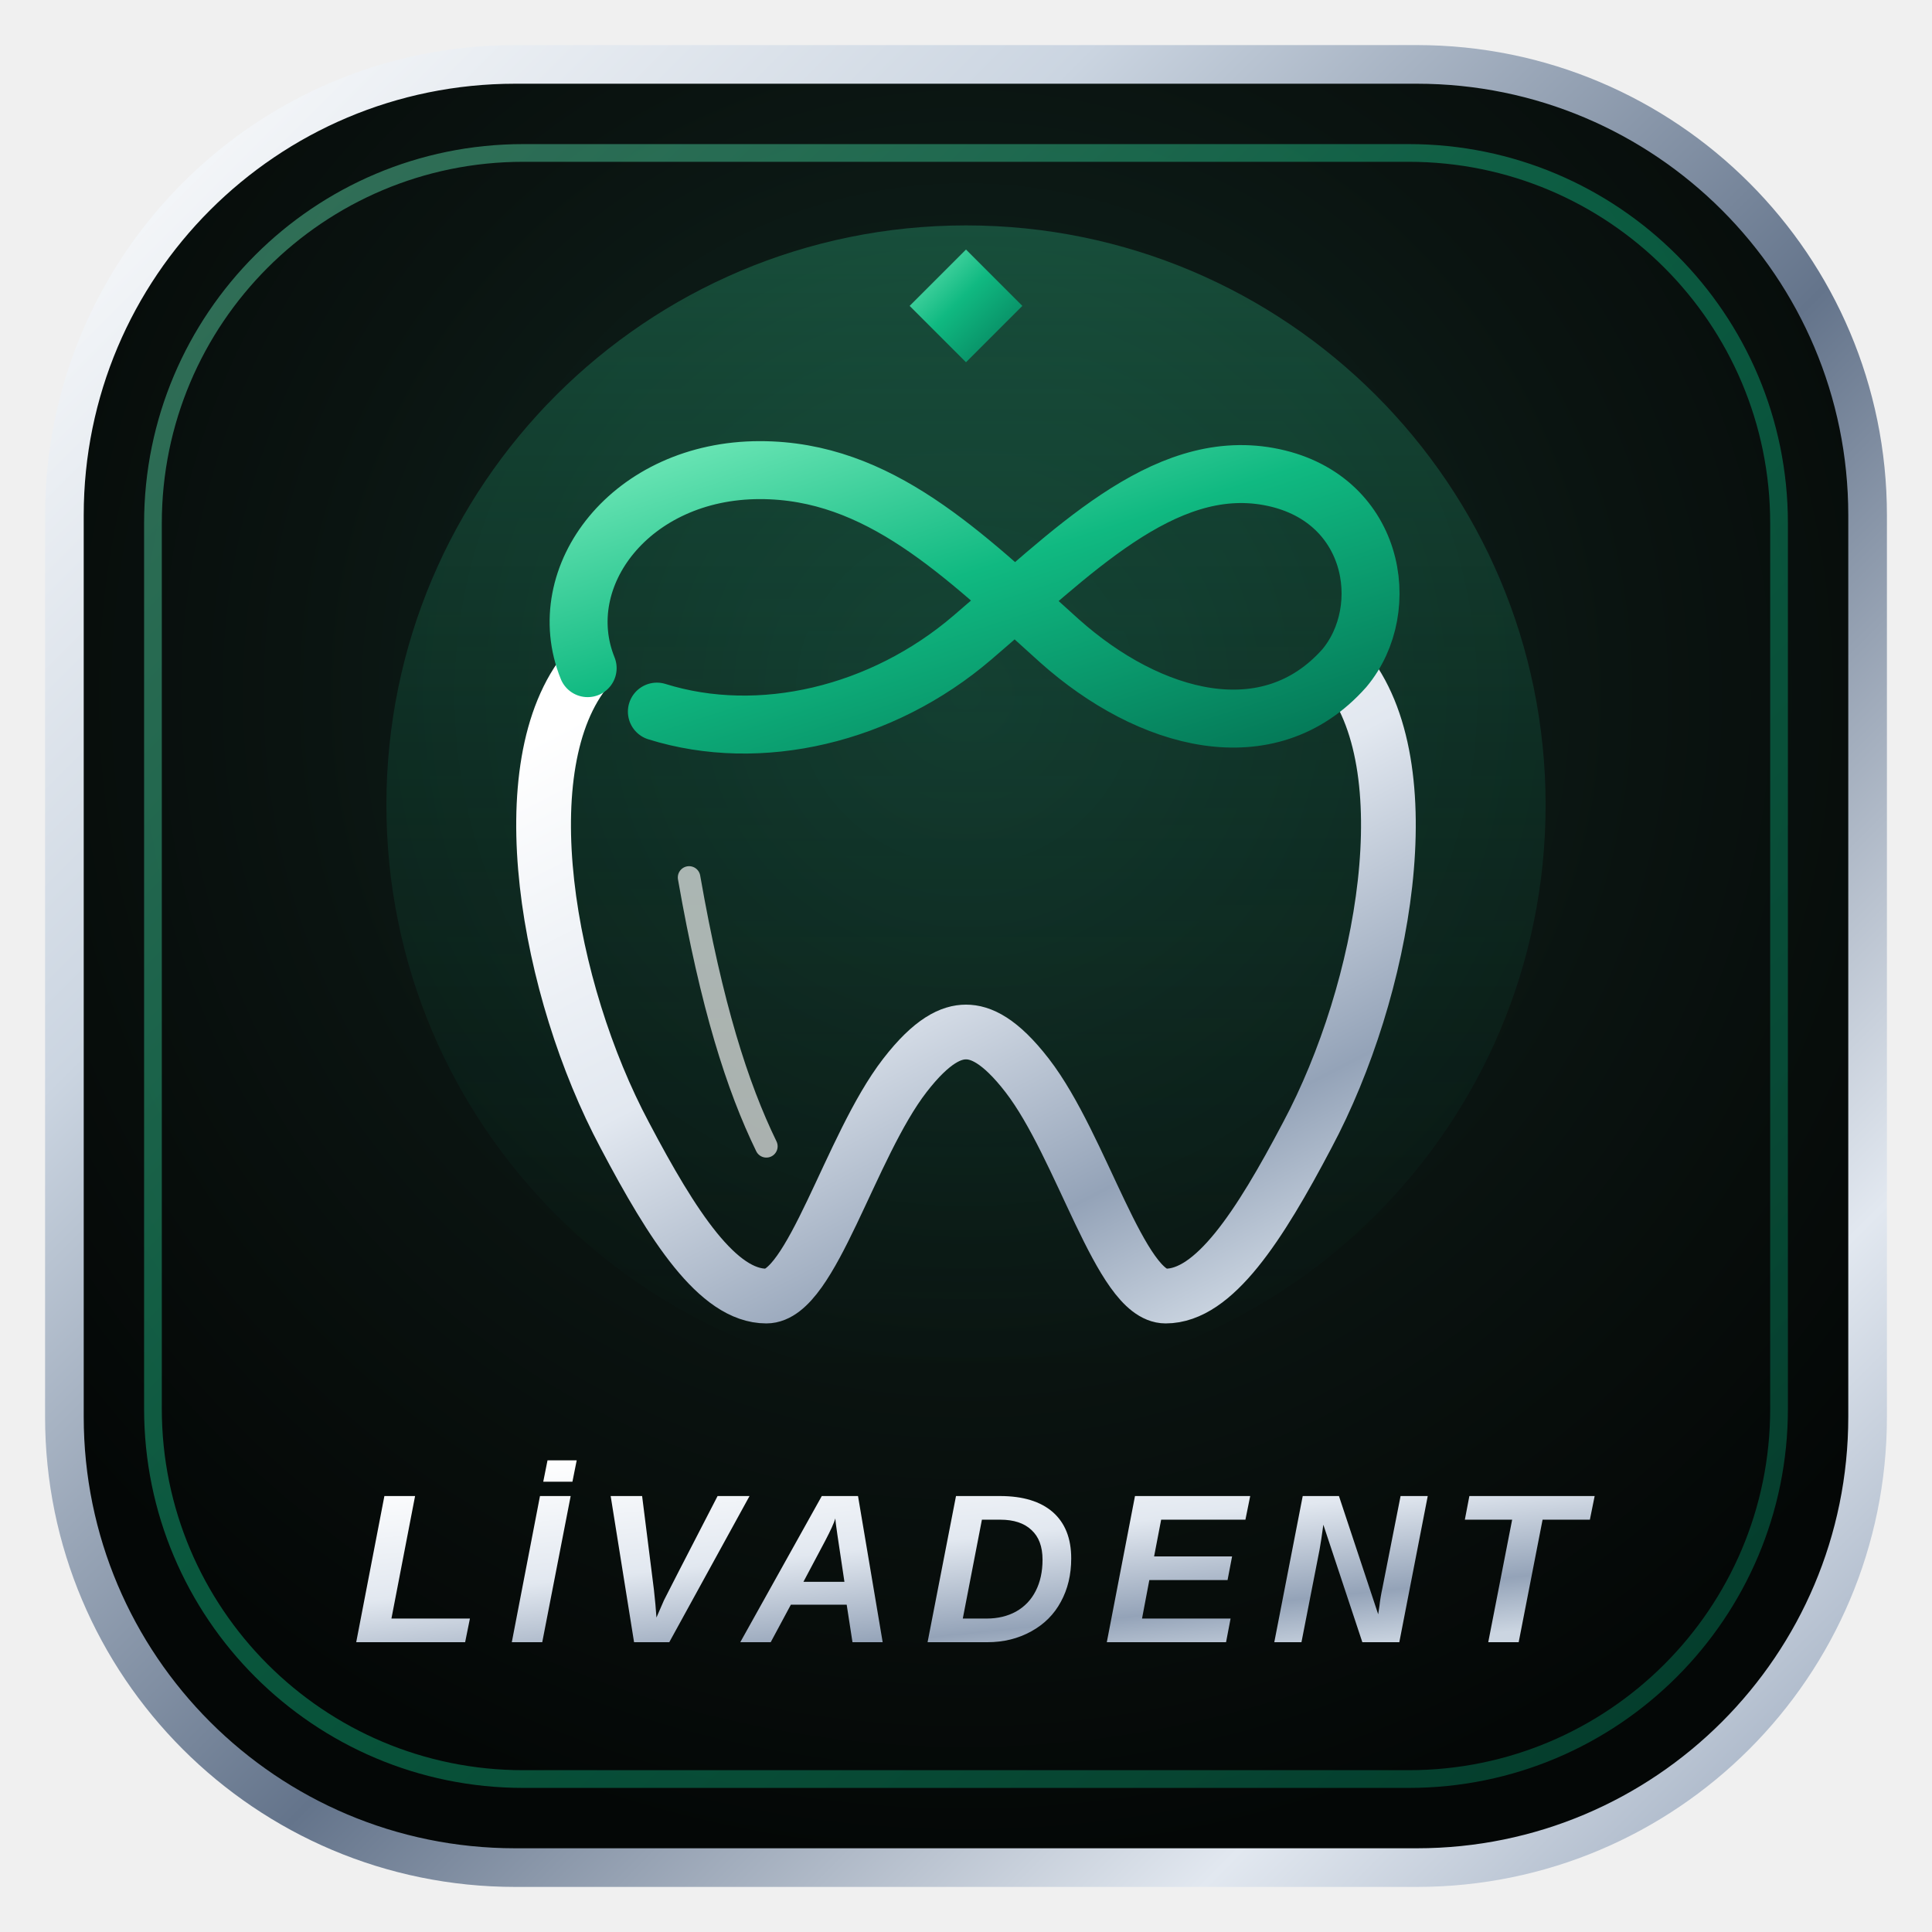
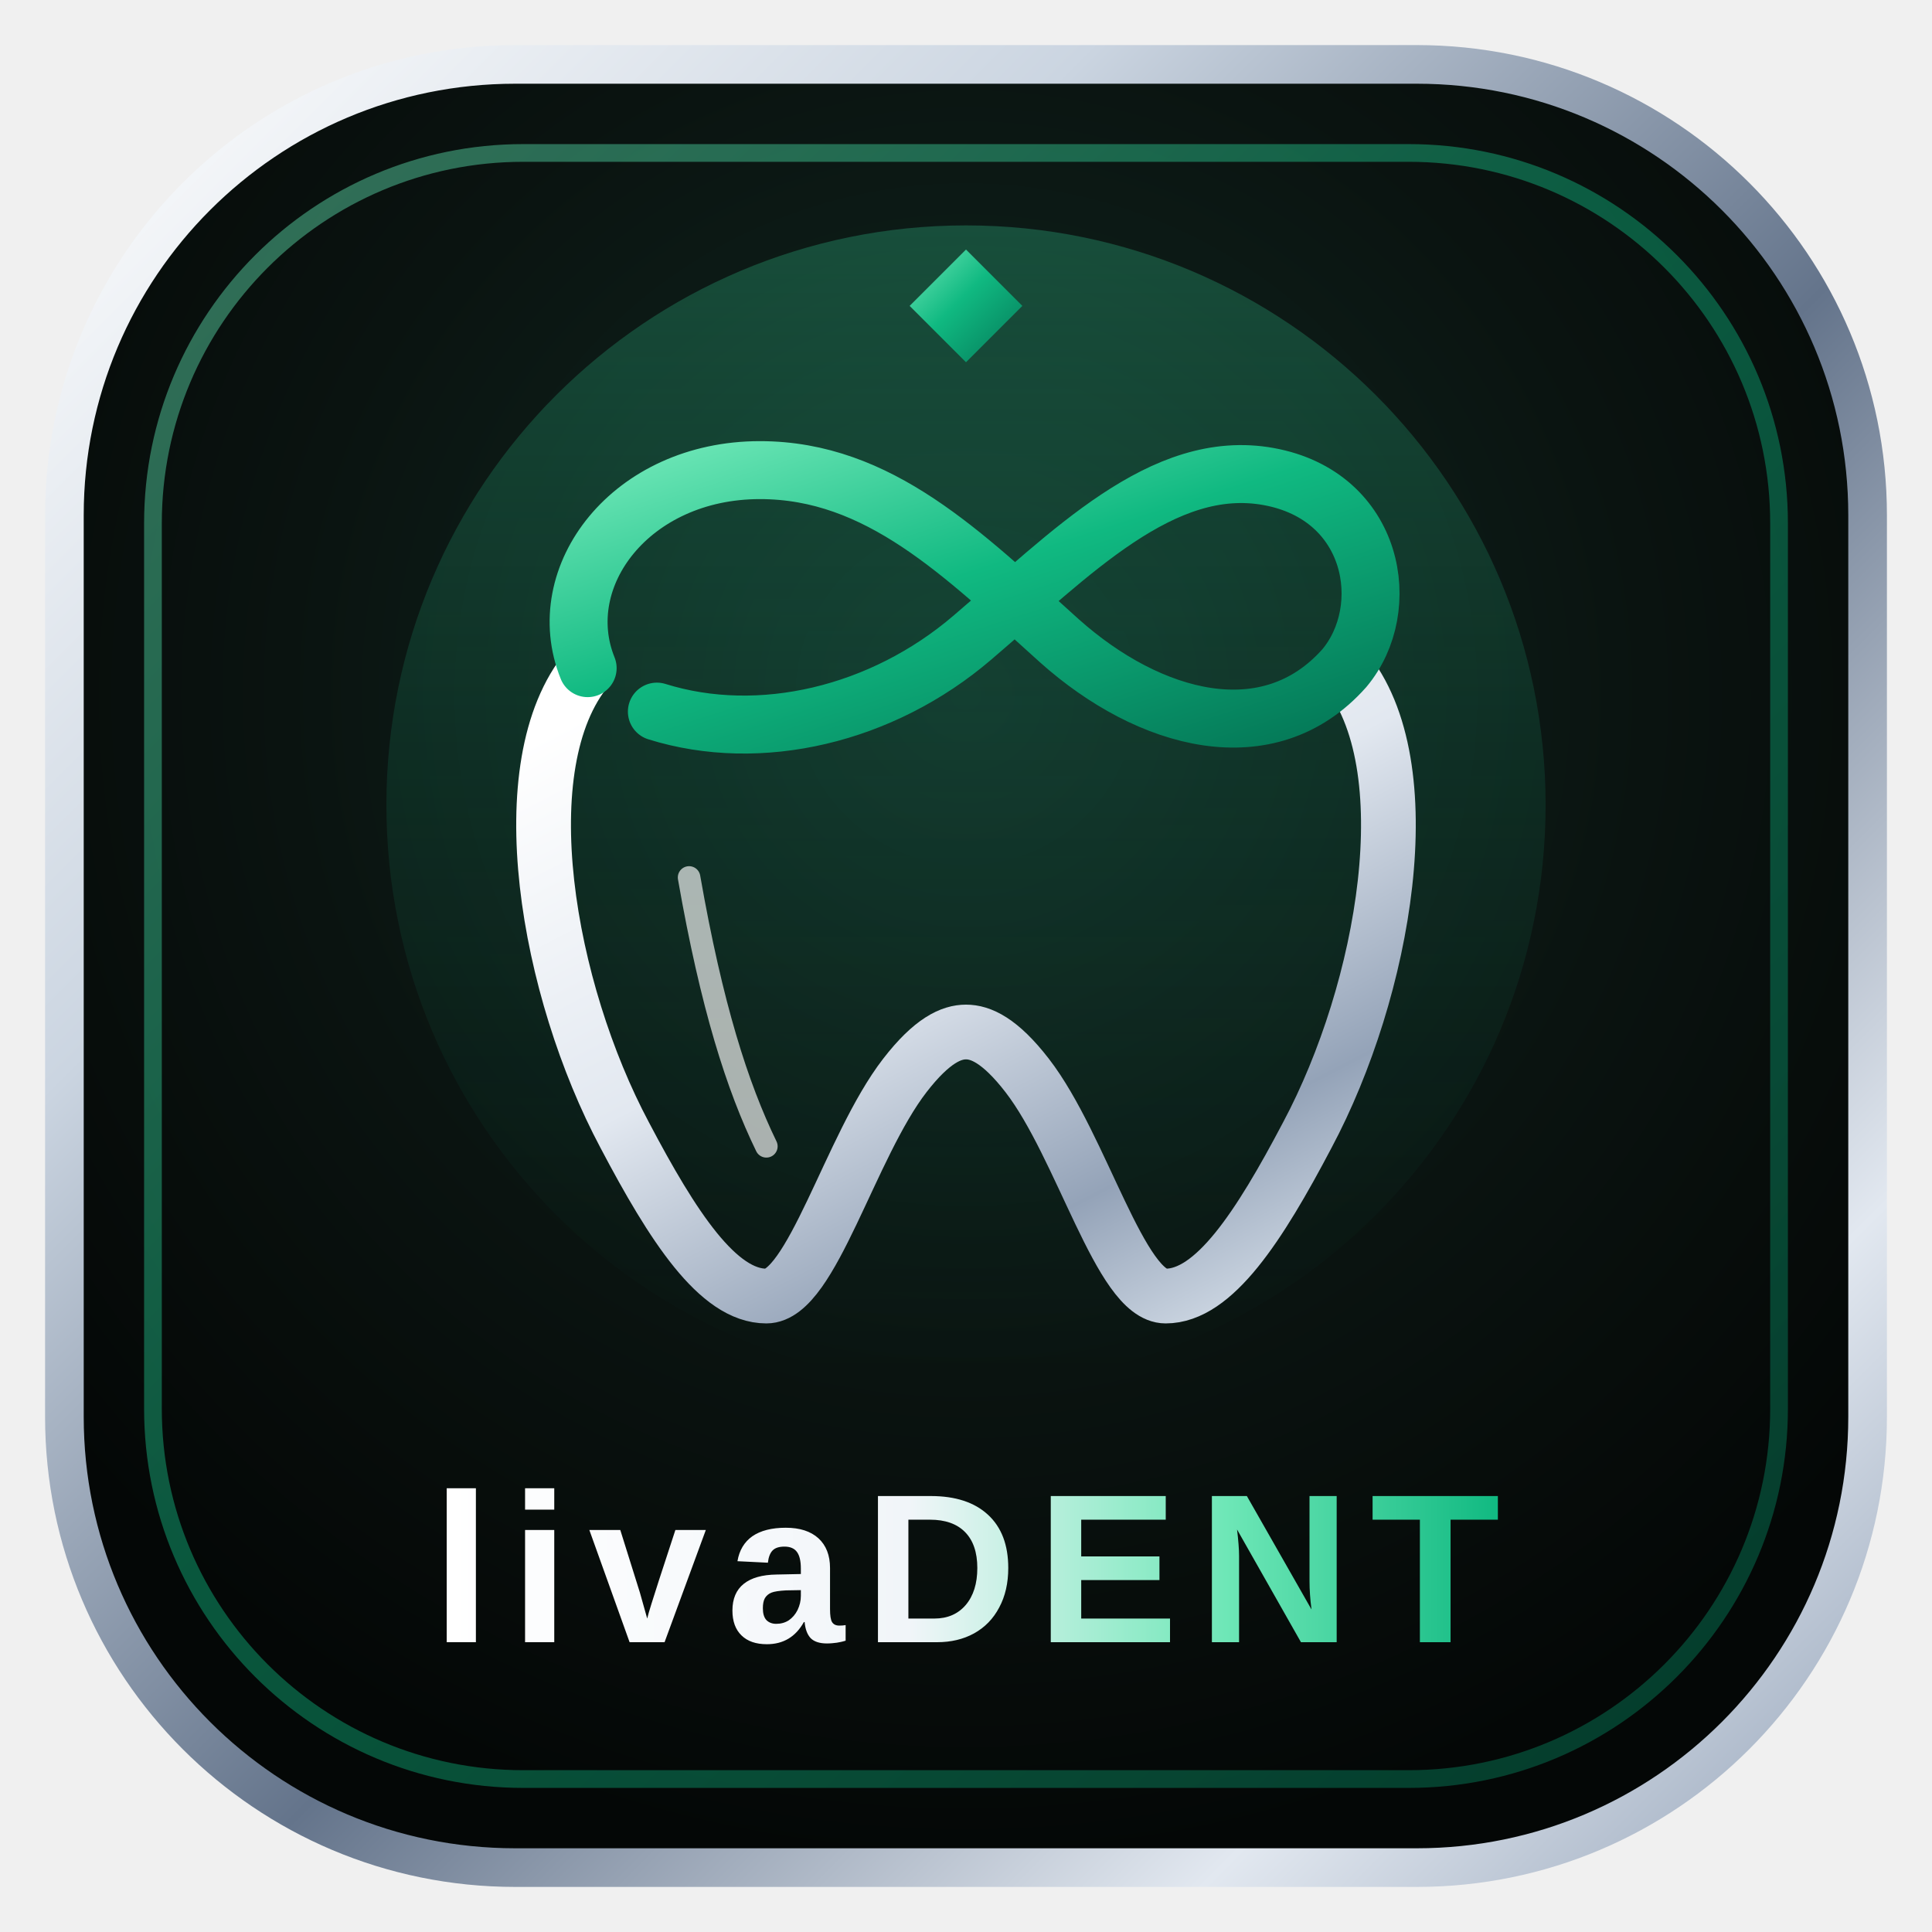
<svg xmlns="http://www.w3.org/2000/svg" viewBox="0 0 120 120" width="120" height="120" role="img" aria-labelledby="livadent-logo-title livadent-logo-desc">
  <defs>
    <radialGradient id="obsidianGlow" cx="50%" cy="35%" r="65%">
      <stop offset="0%" stop-color="#112922" />
      <stop offset="58%" stop-color="#0A1310" />
      <stop offset="100%" stop-color="#040706" />
    </radialGradient>
    <linearGradient id="platinumBezel" x1="0%" y1="0%" x2="100%" y2="100%">
      <stop offset="0%" stop-color="#FFFFFF" />
      <stop offset="28%" stop-color="#CBD5E1" />
      <stop offset="55%" stop-color="#64748B" />
      <stop offset="82%" stop-color="#E2E8F0" />
      <stop offset="100%" stop-color="#94A3B8" />
    </linearGradient>
    <linearGradient id="emeraldRibbon" x1="0%" y1="0%" x2="100%" y2="100%">
      <stop offset="0%" stop-color="#6EE7B7" />
      <stop offset="45%" stop-color="#10B981" />
      <stop offset="100%" stop-color="#047857" />
    </linearGradient>
    <linearGradient id="platinumTooth" x1="15%" y1="0%" x2="85%" y2="100%">
      <stop offset="0%" stop-color="#FFFFFF" />
      <stop offset="45%" stop-color="#E2E8F0" />
      <stop offset="80%" stop-color="#94A3B8" />
      <stop offset="100%" stop-color="#CBD5E1" />
    </linearGradient>
    <linearGradient id="ambientEmerald" x1="50%" y1="0%" x2="50%" y2="100%">
      <stop offset="0%" stop-color="#34D399" stop-opacity="0.28" />
      <stop offset="100%" stop-color="#047857" stop-opacity="0" />
    </linearGradient>
+     <linearGradient id="whiteToEmerald" x1="0%" y1="0%" x2="100%" y2="0%">
+       <stop offset="0%" stop-color="#FFFFFF" />
+       <stop offset="44%" stop-color="#F1F5F9" />
+       <stop offset="74%" stop-color="#6EE7B7" />
+       <stop offset="100%" stop-color="#10B981" />
+     </linearGradient>
  </defs>
  <rect x="4" y="4" width="112" height="112" rx="28" fill="url(#obsidianGlow)" stroke="url(#platinumBezel)" stroke-width="2.4" />
  <rect x="9.5" y="9.5" width="101" height="101" rx="23" fill="none" stroke="url(#emeraldRibbon)" stroke-opacity="0.45" stroke-width="1.1" />
  <circle cx="60" cy="50" r="36" fill="url(#ambientEmerald)" />
  <polygon points="60,15.5 63.5,19 60,22.5 56.5,19" fill="url(#emeraldRibbon)" />
  <path d="M36.5 41.5        C31.5 47.5, 34 61.5, 38.8 70.5        C41.8 76.2, 44.6 80.5, 47.6 80.5        C50.4 80.5, 52.8 71.2, 56.2 66.8        C57.9 64.6, 59.1 64.1, 60 64.1        C60.9 64.1, 62.1 64.6, 63.8 66.8        C67.2 71.2, 69.6 80.5, 72.4 80.5        C75.4 80.5, 78.2 76.2, 81.2 70.5        C86 61.5, 88.5 47.5, 83.5 41.5" fill="none" stroke="url(#platinumTooth)" stroke-width="3.4" stroke-linecap="round" stroke-linejoin="round" />
  <path d="M36.5 41.5        C34.2 35.8, 39.2 29.2, 47.2 29.2        C54.6 29.2, 59.8 34.4, 65.8 39.8        C71.4 44.8, 78.8 46.8, 83.5 41.5        C86.6 37.8, 85.4 30.8, 78.8 29.6        C72.2 28.4, 66.5 34.4, 60.4 39.6        C54.8 44.4, 47.2 46.2, 40.8 44.2" fill="none" stroke="url(#emeraldRibbon)" stroke-width="3.6" stroke-linecap="round" stroke-linejoin="round" />
  <path d="M42.8 54.5 C44.2 62.5, 45.8 67.5, 47.6 71.2" fill="none" stroke="#FFFFFF" stroke-opacity="0.65" stroke-width="1.4" stroke-linecap="round" />
  <line x1="28" y1="88.5" x2="92" y2="88.5" stroke="url(#platinumBezel)" stroke-opacity="0.38" stroke-width="0.9" />
-   <text x="60" y="102" text-anchor="middle" fill="url(#platinumTooth)" font-family="'Plus Jakarta Sans', 'Montserrat', 'Segoe UI', Arial, sans-serif" font-size="13.2" font-style="italic" font-weight="800" letter-spacing="1.6">LİVADENT</text>
+   <text x="60" y="102" text-anchor="middle" fill="url(#whiteToEmerald)" font-family="'Plus Jakarta Sans', 'Montserrat', 'Segoe UI', Arial, sans-serif" font-size="13.2" font-style="normal" font-weight="800" letter-spacing="1.2">livaDENT</text>
</svg>
